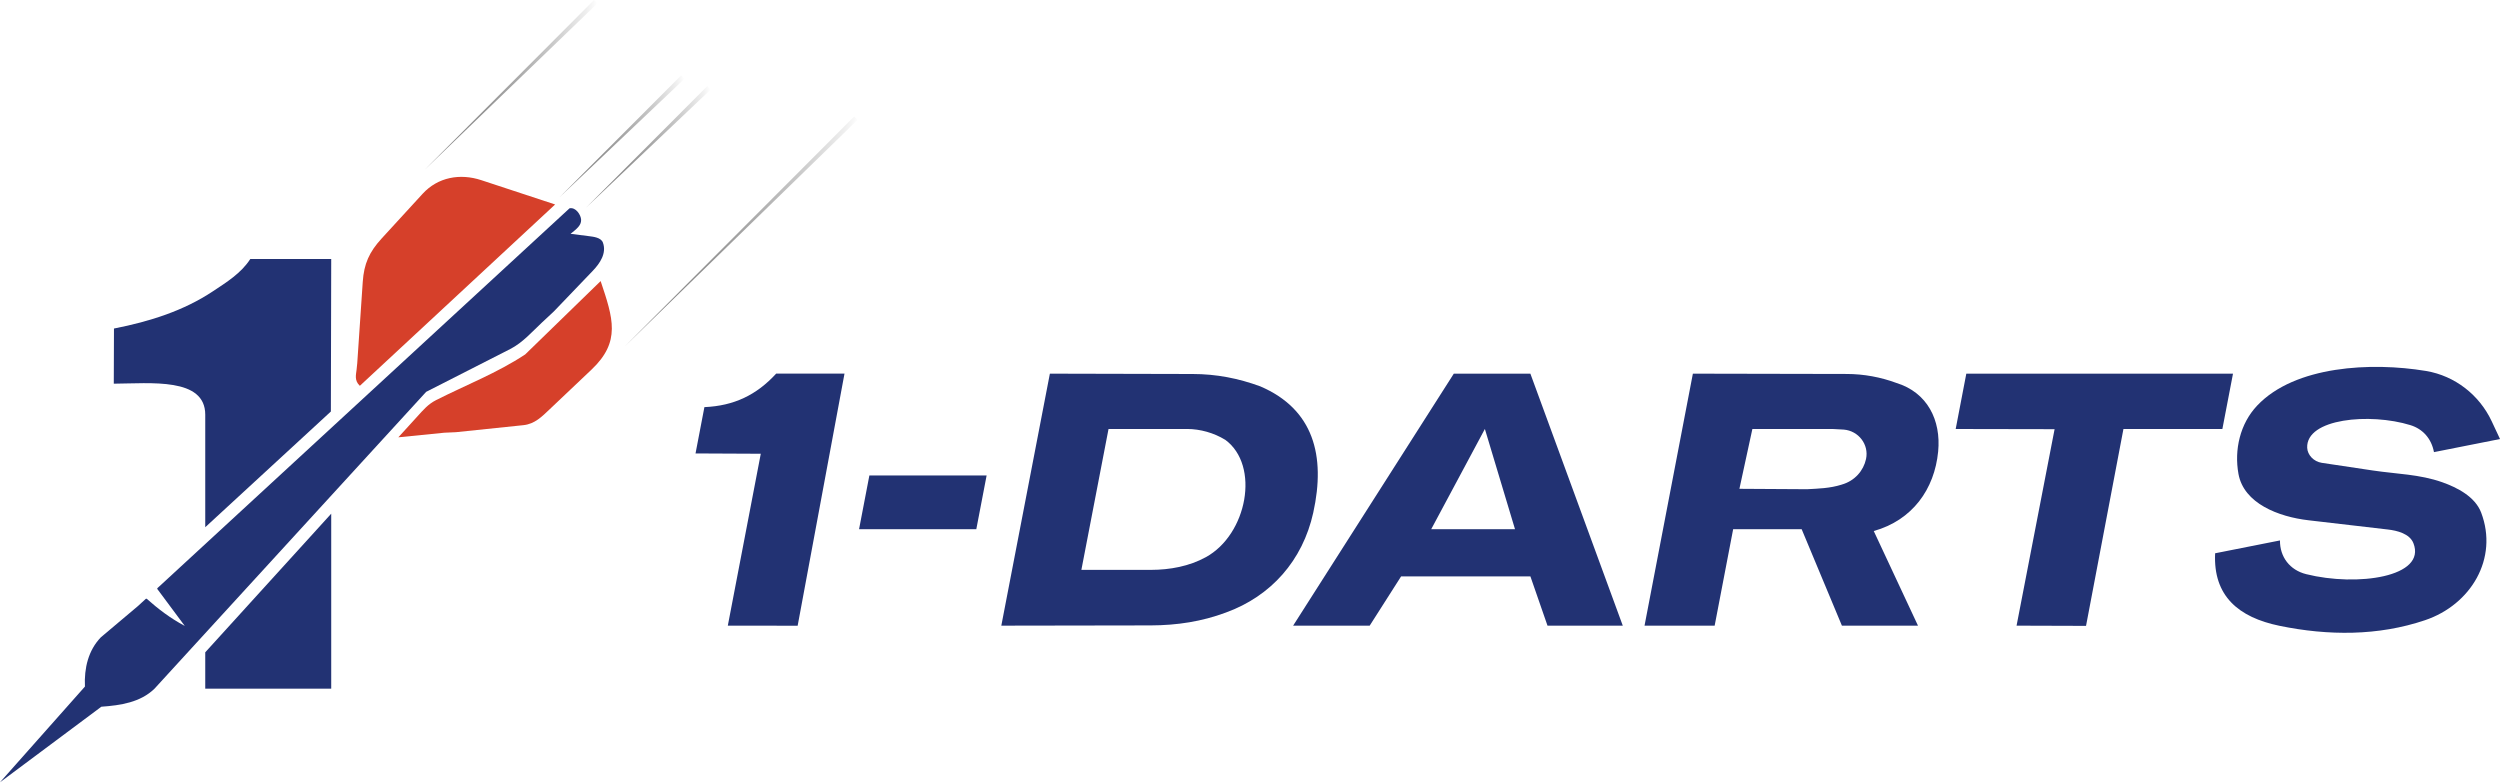
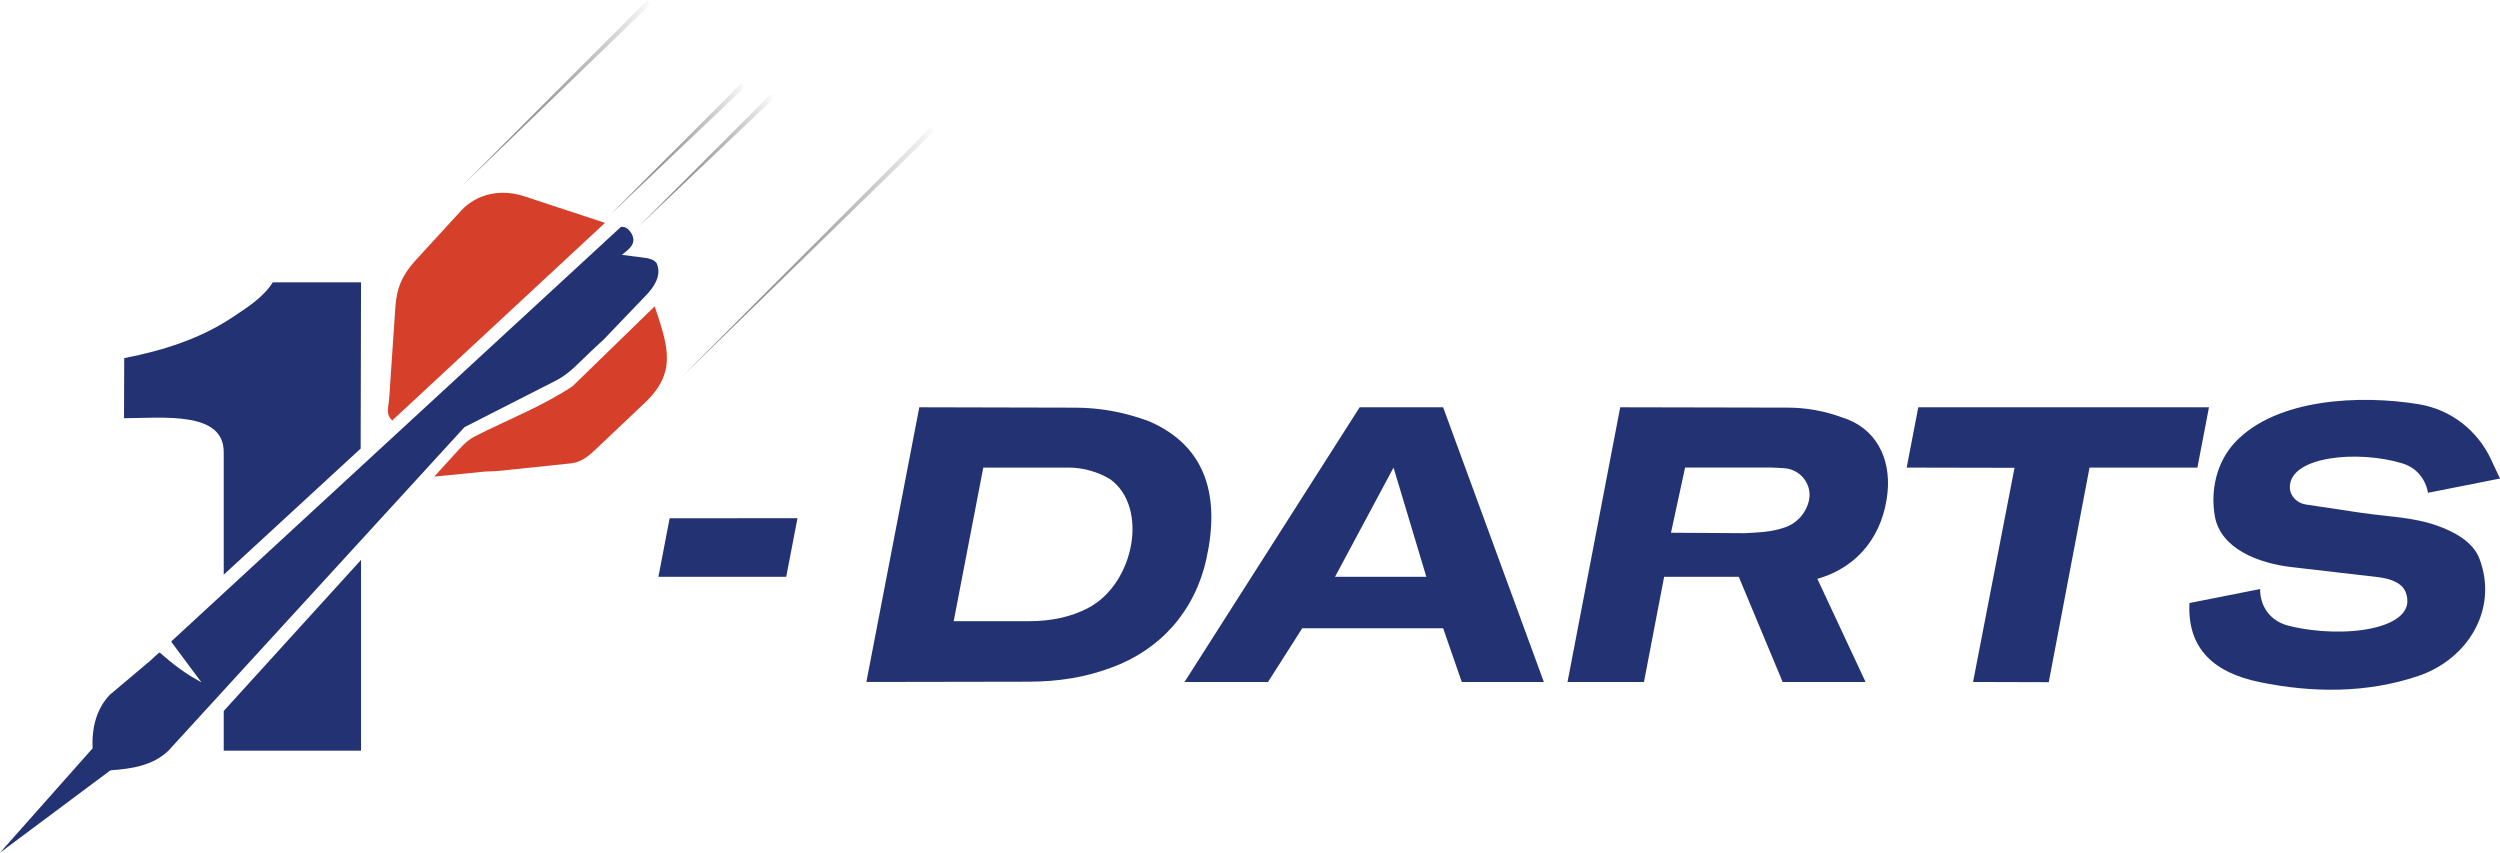
- <svg xmlns="http://www.w3.org/2000/svg" xmlns:xlink="http://www.w3.org/1999/xlink" id="Calque_1" data-name="Calque 1" viewBox="0 0 800 250.33">
+ <svg xmlns="http://www.w3.org/2000/svg" xmlns:xlink="http://www.w3.org/1999/xlink" id="Calque_1" data-name="Calque 1" viewBox="0 0 800 272.86">
  <defs>
    <style>
      .cls-1 {
        fill: #d6402a;
      }

      .cls-2 {
        fill: url(#Dégradé_sans_nom_223-4);
      }

      .cls-3 {
        fill: url(#Dégradé_sans_nom_223-3);
      }

      .cls-4 {
        fill: url(#Dégradé_sans_nom_223-2);
      }

      .cls-5 {
        fill: #223273;
      }

      .cls-6 {
        fill: url(#Dégradé_sans_nom_223);
      }
    </style>
-     <linearGradient id="Dégradé_sans_nom_223" data-name="Dégradé sans nom 223" x1="135.86" y1="27.18" x2="191.18" y2="27.18" gradientUnits="userSpaceOnUse">
+     <linearGradient id="Dégradé_sans_nom_223" data-name="Dégradé sans nom 223" x1="148.09" y1="29.63" x2="208.39" y2="29.63" gradientUnits="userSpaceOnUse">
      <stop offset="0" stop-color="#828282" />
      <stop offset=".16" stop-color="#868686" />
      <stop offset=".35" stop-color="#939393" />
      <stop offset=".54" stop-color="#aaa" />
      <stop offset=".74" stop-color="#c9c9c9" />
      <stop offset=".94" stop-color="#f0f0f0" />
      <stop offset="1" stop-color="#fff" />
    </linearGradient>
-     <linearGradient id="Dégradé_sans_nom_223-2" data-name="Dégradé sans nom 223" x1="123.15" y1="91.97" x2="178.47" y2="91.97" gradientTransform="translate(56.46 -56.59) rotate(9.38) scale(.87 .82) skewX(17.82)" xlink:href="#Dégradé_sans_nom_223" />
-     <linearGradient id="Dégradé_sans_nom_223-3" data-name="Dégradé sans nom 223" x1="132.53" y1="94.4" x2="187.85" y2="94.4" gradientTransform="translate(56.46 -56.59) rotate(9.38) scale(.87 .82) skewX(17.82)" xlink:href="#Dégradé_sans_nom_223" />
-     <linearGradient id="Dégradé_sans_nom_223-4" data-name="Dégradé sans nom 223" x1="221.65" y1="61.9" x2="276.97" y2="61.9" gradientTransform="translate(-44.81 44.92) rotate(-8.5) scale(1.19 1.14) skewX(-16.31)" xlink:href="#Dégradé_sans_nom_223" />
+     <linearGradient id="Dégradé_sans_nom_223-2" data-name="Dégradé sans nom 223" x1="143.56" y1="90.9" x2="203.86" y2="90.9" gradientTransform="translate(54.86 -54.99) rotate(9.38) scale(.87 .82) skewX(17.82)" xlink:href="#Dégradé_sans_nom_223" />
+     <linearGradient id="Dégradé_sans_nom_223-3" data-name="Dégradé sans nom 223" x1="153.78" y1="93.55" x2="214.08" y2="93.55" gradientTransform="translate(54.86 -54.99) rotate(9.38) scale(.87 .82) skewX(17.82)" xlink:href="#Dégradé_sans_nom_223" />
+     <linearGradient id="Dégradé_sans_nom_223-4" data-name="Dégradé sans nom 223" x1="237.15" y1="71.93" x2="297.45" y2="71.93" gradientTransform="translate(-42.83 42.93) rotate(-8.5) scale(1.19 1.14) skewX(-16.31)" xlink:href="#Dégradé_sans_nom_223" />
  </defs>
-   <path class="cls-1" d="M115.14,123.45c-1.83-1.71-1.19-3.64-1.04-5.1l.22-2.14,1.76-26.02c.39-5.8,2.09-9.56,6.05-13.88l13.12-14.31c4.85-5.29,11.93-6.6,18.76-4.35l23.63,7.78-62.48,58.02Z" />
-   <path class="cls-1" d="M192.2,89.93c4.02,11.99,6.51,19.41-2.9,28.33l-13.38,12.68c-2.47,2.34-4.78,4.73-8.41,5.11l-21.61,2.25-3.74.17-14.69,1.47,6.03-6.62c1.89-2.08,3.45-3.97,6.04-5.28,9.55-4.84,19.55-8.69,28.52-14.62l24.14-23.47Z" />
+   <path class="cls-1" d="M125.5,134.56c-1.99-1.86-1.3-3.96-1.13-5.56l.23-2.33,1.91-28.36c.43-6.32,2.28-10.42,6.59-15.13l14.3-15.6c5.29-5.77,13.01-7.19,20.44-4.74l25.76,8.48-68.11,63.25Z" />
+   <path class="cls-1" d="M209.5,98.02c4.38,13.07,7.1,21.16-3.16,30.88l-14.59,13.82c-2.69,2.55-5.21,5.16-9.16,5.57l-23.55,2.45-4.08.18-16.01,1.6,6.58-7.22c2.06-2.26,3.76-4.32,6.59-5.75,10.41-5.28,21.31-9.47,31.08-15.94l26.31-25.59Z" />
  <g>
-     <path class="cls-5" d="M65.68,168.71v-36c0-11.99-17.45-10.01-29.27-9.93l.06-17.65c11.63-2.28,22.33-5.73,31.62-11.89,4.4-2.92,9.1-5.82,12-10.36h25.9l-.11,48.8-40.2,37.03Z" />
-     <path class="cls-5" d="M105.99,164.37v56.01s-40.31,0-40.31,0v-11.64l40.31-44.36Z" />
+     <path class="cls-5" d="M71.59,183.89v-39.24c0-13.07-19.02-10.91-31.9-10.82l.06-19.23c12.67-2.48,24.34-6.24,34.47-12.96,4.79-3.18,9.91-6.34,13.08-11.29h28.23l-.12,53.19-43.82,40.36Z" />
+     <path class="cls-5" d="M115.53,179.16v61.05s-43.94,0-43.94,0v-12.69l43.94-48.35Z" />
  </g>
-   <path class="cls-5" d="M49.42,220.4c-4.52,4.36-10.81,5.31-16.99,5.75L0,250.33l27.18-30.63c-.28-5.9,1.08-11.59,5.09-15.76l11.88-10.01s.06-.05.09-.08c1.05-1.01,1.48-1.36,2.4-2.21.1-.09.25-.09.35,0,3.68,3.25,7.34,6.09,12.14,8.66l-8.58-11.54c-.36-.46-.39-.37.25-.95l131.45-121.15c1.99-.44,3.67,2.12,3.71,3.71.05,1.8-1.54,2.97-3.38,4.45l5.97.76c1.22.16,3.76.4,4.37,2.02,1.28,3.42-.95,6.68-3.22,9.05l-12.44,12.98-3.82,3.56c-3.24,3.02-6.1,6.4-10.15,8.49l-26.92,13.71-86.95,95.01Z" />
-   <path class="cls-5" d="M420.24,164.06c-3.39,15.32-13.52,26.71-27.95,31.95-7.68,2.87-15.61,4.09-24.04,4.12l-47.83.08,15.54-80.64,45.7.11c7.61.01,14.64,1.39,21.62,3.95,17.05,7.3,20.99,22.19,16.96,40.43ZM392.04,140.72c-3.63-2.22-7.93-3.42-12.11-3.45h-25.2l-8.69,45.09h22.27c6.13-.02,12.2-1.15,17.51-4.04,13.29-7.23,17.49-29.37,6.23-37.61Z" />
-   <path class="cls-5" d="M613.75,200.21h-24.34l-12.88-30.87h-21.92l-5.92,30.87h-22.44l15.47-80.64,49.18.1c5.56,0,10.99,1.04,15.91,2.86,9.96,3.05,14.37,11.94,13.4,21.96-1.17,12.08-8.25,21.96-20.61,25.44l14.16,30.29ZM589.34,155.07c4.2-1.18,6.99-4.47,7.79-8.19.99-4.63-2.4-9.02-7.12-9.41-1.08-.09-2.2-.12-3.33-.18-.15,0-.31-.01-.46-.01h-25.46l-4.15,19.14,21.66.13c3.68-.21,7.23-.27,11.07-1.47Z" />
-   <path class="cls-5" d="M800,140.49l-21.13,4.19c-.81-4.31-3.54-7.4-7.54-8.64-12.95-3.99-33.42-2.15-33.03,7.25.1,2.31,2.09,4.43,4.69,4.82l16.28,2.44c7.61,1.14,14.97,1.19,22.26,3.77,4.84,1.71,10.52,4.65,12.44,9.71,5.58,14.69-3.27,29.47-17.95,34.43-14.99,5.07-31.01,5.01-46.62,1.79-13.05-2.7-21.22-9.52-20.56-23.2l20.75-4.11c-.05,5.29,3.15,9.48,8.39,10.79,16.29,4.07,38.62.92,34.3-9.94-1.2-3.01-5.19-4.01-8.17-4.35l-25.36-2.95c-9.67-1.12-20.73-5.4-22.44-14.83-1.4-7.7.49-16.07,5.98-21.87,12.1-12.8,36.62-13.96,53.91-11.1.06.01.13.02.19.03,9.19,1.56,16.99,7.64,20.95,16.08l2.66,5.68Z" />
-   <path class="cls-5" d="M489.72,184.45h-41.37l-10.05,15.76h-24.5l51.42-80.64h24.5l29.57,80.64h-24.09l-5.47-15.76ZM484.8,169.34l-9.64-32.07-17.17,32.07" />
-   <polygon class="cls-5" points="667.53 200.28 645.3 200.21 657.47 137.34 625.82 137.28 629.22 119.57 714.56 119.57 711.16 137.28 679.5 137.28 667.53 200.28" />
-   <path class="cls-5" d="M232.9,200.21l10.55-55.01-20.88-.1,2.84-14.82c9.47-.41,16.69-3.88,22.96-10.72h21.87l-14.99,80.67-22.35-.02Z" />
-   <polygon class="cls-5" points="312.42 169.34 274.9 169.34 278.2 152.15 315.72 152.14 312.42 169.34" />
-   <polyline class="cls-6" points="190.09 0 135.86 54.36 191.18 1.08 190.09 0 135.86 54.36" />
-   <polyline class="cls-4" points="217.94 24.15 179.08 63.09 219.02 25.23 217.94 24.15 179.08 63.09" />
-   <polyline class="cls-3" points="226.33 27.56 187.48 66.5 227.42 28.65 226.33 27.56 187.48 66.5" />
-   <polyline class="cls-2" points="273.33 37.28 200.04 110.74 274.42 38.36 273.34 37.28 200.04 110.74" />
+   <path class="cls-5" d="M53.86,240.24c-4.93,4.75-11.78,5.79-18.52,6.26L0,272.86l29.63-33.39c-.3-6.44,1.17-12.63,5.55-17.17l12.95-10.91s.06-.06.09-.08c1.14-1.1,1.61-1.49,2.62-2.41.11-.1.27-.1.38,0,4.01,3.55,8,6.64,13.24,9.44l-9.36-12.57c-.4-.5-.42-.4.27-1.04L198.65,72.65c2.17-.48,4,2.32,4.04,4.05.05,1.97-1.68,3.24-3.68,4.86l6.51.83c1.33.17,4.1.43,4.76,2.2,1.4,3.73-1.03,7.28-3.51,9.87l-13.56,14.15-4.17,3.88c-3.53,3.29-6.65,6.98-11.06,9.25l-29.34,14.94-94.78,103.57Z" />
+   <path class="cls-5" d="M386.06,178.82c-3.69,16.7-14.74,29.12-30.47,34.83-8.37,3.13-17.02,4.46-26.21,4.49l-52.14.09,16.94-87.9,49.81.12c8.3.01,15.96,1.52,23.57,4.3,18.58,7.96,22.88,24.19,18.49,44.06ZM355.32,153.39c-3.96-2.42-8.64-3.73-13.2-3.76h-27.47l-9.47,49.15h24.27c6.68-.02,13.3-1.26,19.08-4.4,14.48-7.88,19.06-32.02,6.79-40.99Z" />
+   <path class="cls-5" d="M596.98,218.23h-26.53l-14.04-33.65h-23.89l-6.45,33.65h-24.46l16.86-87.9,53.6.11c6.06,0,11.98,1.14,17.35,3.12,10.86,3.32,15.66,13.01,14.6,23.93-1.28,13.17-8.99,23.94-22.47,27.73l15.43,33.01ZM570.38,169.02c4.58-1.28,7.62-4.87,8.49-8.92,1.08-5.05-2.62-9.83-7.76-10.26-1.18-.1-2.39-.13-3.63-.2-.17,0-.33-.02-.5-.02h-27.75l-4.52,20.86,23.61.14c4.01-.23,7.89-.29,12.07-1.6Z" />
+   <path class="cls-5" d="M800,153.13l-23.03,4.56c-.89-4.69-3.85-8.07-8.22-9.41-14.12-4.35-36.43-2.34-36,7.91.11,2.52,2.28,4.83,5.11,5.25l17.74,2.66c8.3,1.24,16.32,1.3,24.26,4.1,5.28,1.86,11.46,5.06,13.56,10.58,6.08,16.01-3.57,32.12-19.57,37.53-16.34,5.53-33.8,5.47-50.82,1.95-14.23-2.94-23.13-10.38-22.41-25.29l22.62-4.48c-.05,5.76,3.43,10.34,9.15,11.76,17.76,4.44,42.1,1.01,37.39-10.83-1.31-3.28-5.65-4.37-8.91-4.75l-27.64-3.21c-10.54-1.22-22.59-5.88-24.46-16.16-1.52-8.39.54-17.51,6.52-23.84,13.19-13.95,39.91-15.21,58.76-12.1.07.01.14.02.21.04,10.02,1.7,18.52,8.33,22.83,17.53l2.9,6.19Z" />
+   <path class="cls-5" d="M461.8,201.05h-45.09l-10.95,17.18h-26.71l56.04-87.9h26.71l32.23,87.9h-26.26l-5.96-17.18ZM456.43,184.58l-10.5-34.95-18.72,34.95" />
+   <polygon class="cls-5" points="655.6 218.3 631.38 218.23 644.65 149.7 610.14 149.63 613.85 130.33 706.87 130.33 703.17 149.63 668.65 149.63 655.6 218.3" />
+   <polygon class="cls-5" points="251.59 184.58 210.69 184.58 214.29 165.84 255.19 165.83 251.59 184.58" />
+   <polyline class="cls-6" points="207.2 0 148.09 59.25 208.39 1.18 207.2 0 148.09 59.25" />
+   <polyline class="cls-4" points="237.55 26.32 195.2 68.76 238.74 27.5 237.55 26.32 195.2 68.76" />
+   <polyline class="cls-3" points="246.7 30.04 204.35 72.49 247.89 31.22 246.7 30.05 204.35 72.49" />
+   <polyline class="cls-2" points="297.94 40.63 218.05 120.71 299.12 41.81 297.94 40.63 218.05 120.71" />
</svg>
